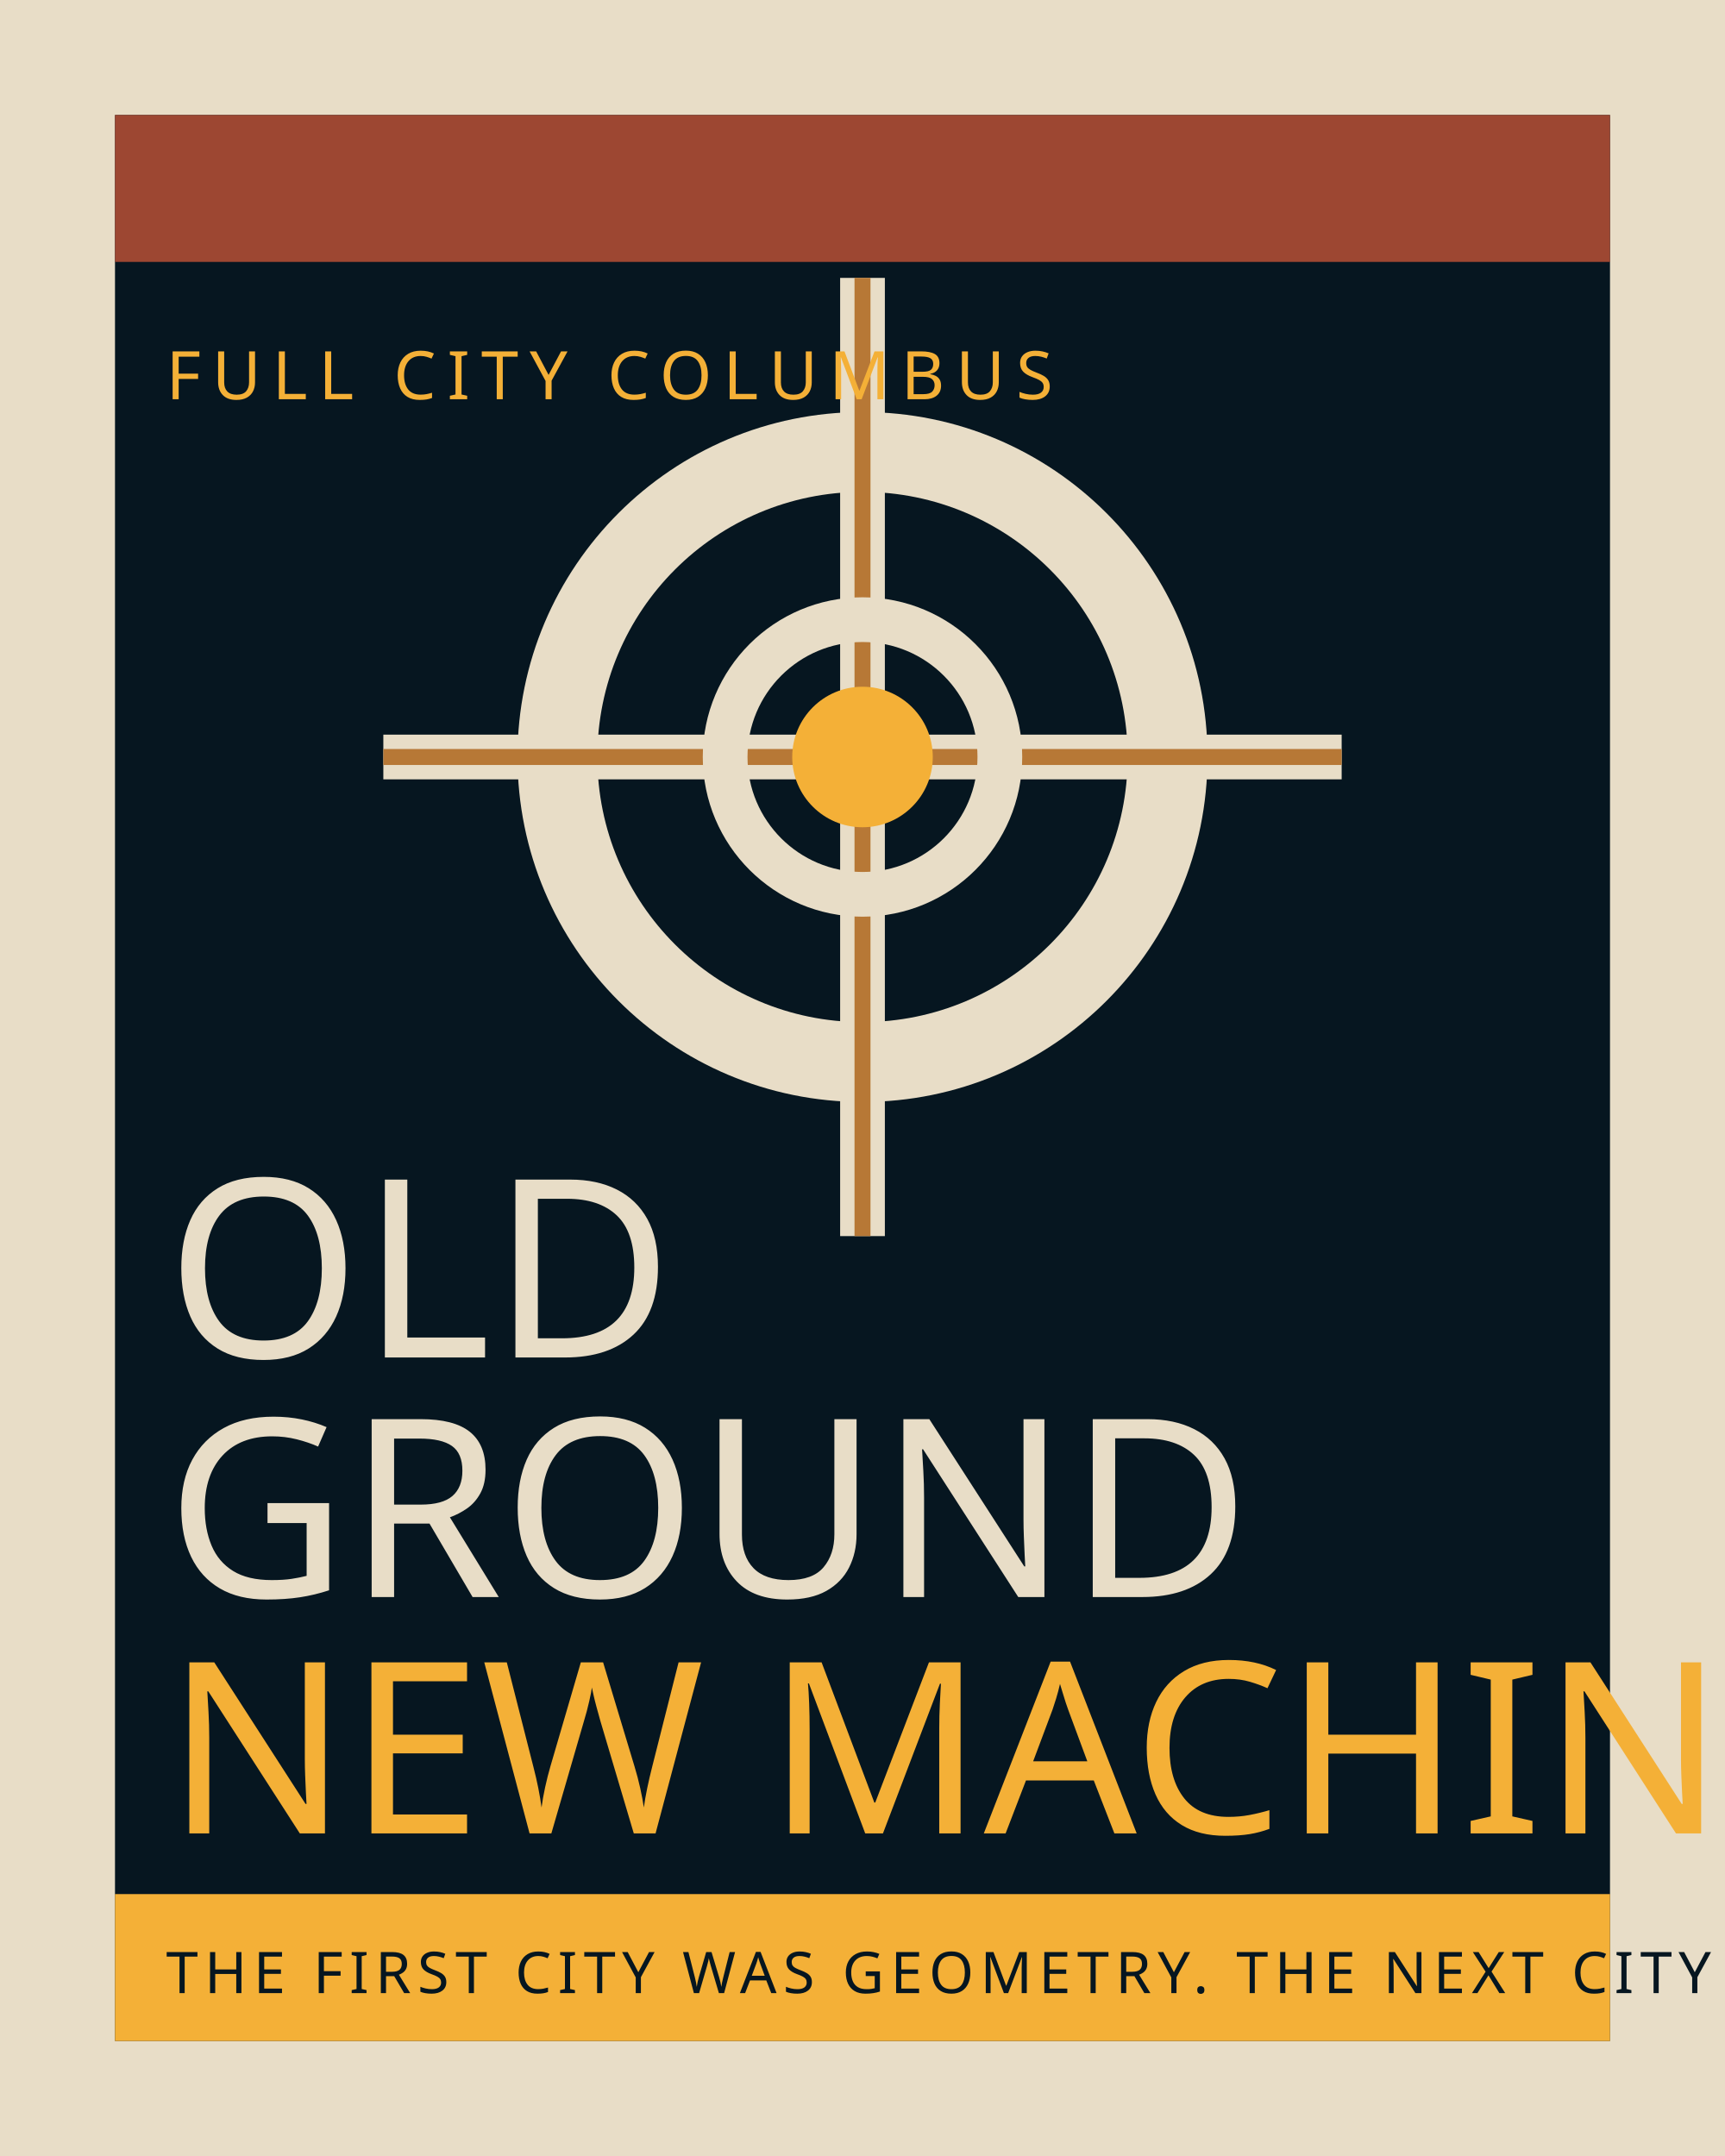
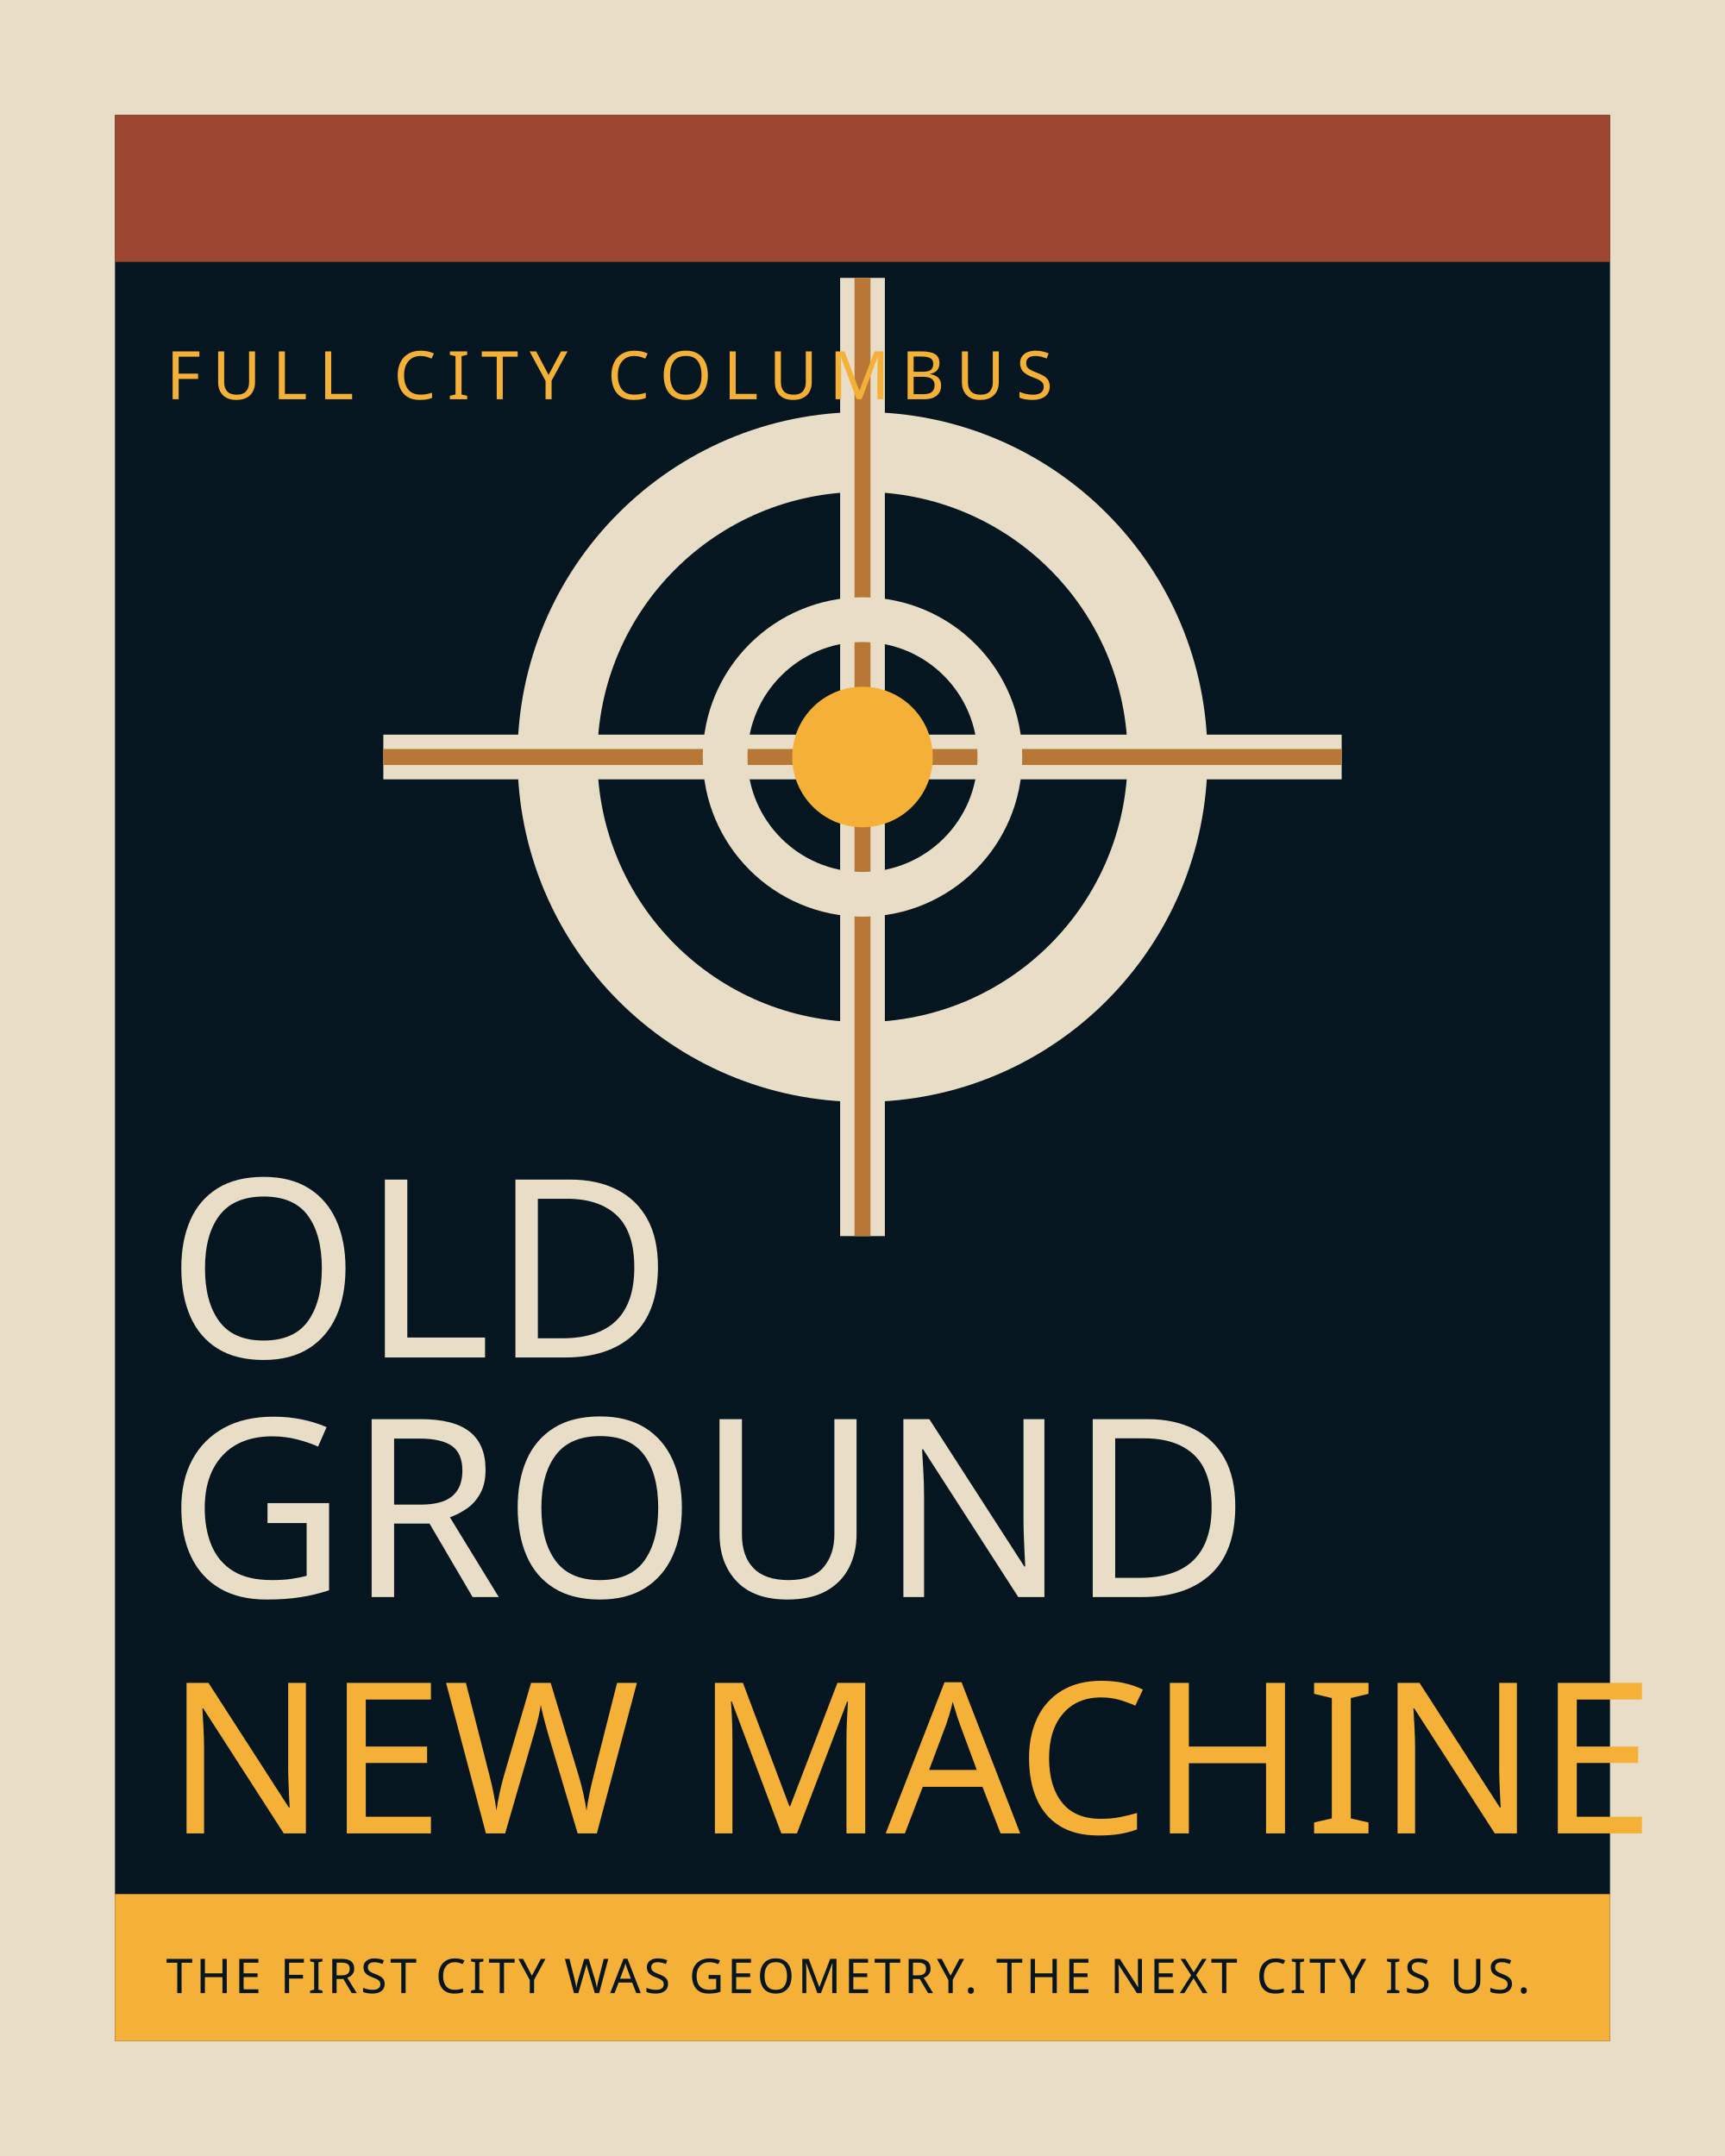
<svg xmlns="http://www.w3.org/2000/svg" viewBox="0 0 1080 1350" role="img" aria-labelledby="title desc">
  <rect width="1080" height="1350" fill="#E8DDC7" />
  <rect x="72" y="72" width="936" height="1206" fill="#061620" />
  <rect x="72" y="72" width="936" height="92" fill="#9D4732" />
  <rect x="72" y="1186" width="936" height="92" fill="#F4B037" />
  <g transform="translate(540 474)">
    <circle r="216" fill="#E8DDC7" />
    <circle r="166" fill="#061620" />
    <rect x="-300" y="-14" width="600" height="28" fill="#E8DDC7" />
    <rect x="-14" y="-300" width="28" height="600" fill="#E8DDC7" />
    <rect x="-300" y="-5" width="600" height="10" fill="#B77836" />
    <rect x="-5" y="-300" width="10" height="600" fill="#B77836" />
    <circle r="86" fill="none" stroke="#E8DDC7" stroke-width="28" />
    <circle r="44" fill="#F4B037" />
  </g>
  <text x="104" y="250" fill="#F4B037" font-family="Arial Black, Impact, sans-serif" font-size="42" letter-spacing="7">FULL CITY COLUMBUS</text>
  <text x="104" y="850" fill="#E8DDC7" font-family="Impact, Arial Black, sans-serif" font-size="156">OLD</text>
  <text x="104" y="1000" fill="#E8DDC7" font-family="Impact, Arial Black, sans-serif" font-size="156">GROUND</text>
-   <text x="104" y="1148" fill="#F4B037" font-family="Impact, Arial Black, sans-serif" font-size="150">NEW MACHINE</text>
-   <text x="104" y="1248" fill="#061620" font-family="Arial Black, Impact, sans-serif" font-size="36" letter-spacing="4">THE FIRST CITY WAS GEOMETRY. THE NEXT CITY IS US.</text>
+   <text x="104" y="1148" fill="#F4B037" font-family="Impact, Arial Black, sans-serif" font-size="132">NEW MACHINE</text>
+   <text x="104" y="1248" fill="#061620" font-family="Arial Black, Impact, sans-serif" font-size="30" letter-spacing="2" textLength="872" lengthAdjust="spacingAndGlyphs">THE FIRST CITY WAS GEOMETRY. THE NEXT CITY IS US.</text>
</svg>
